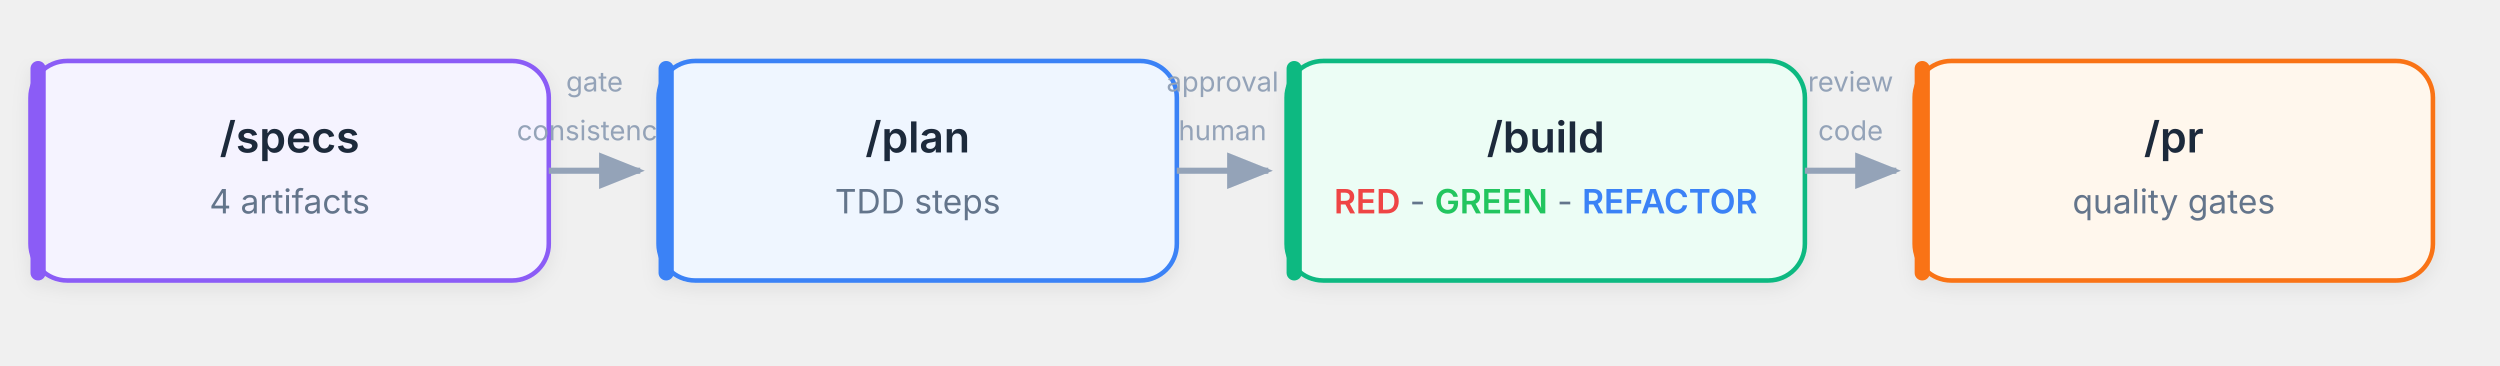
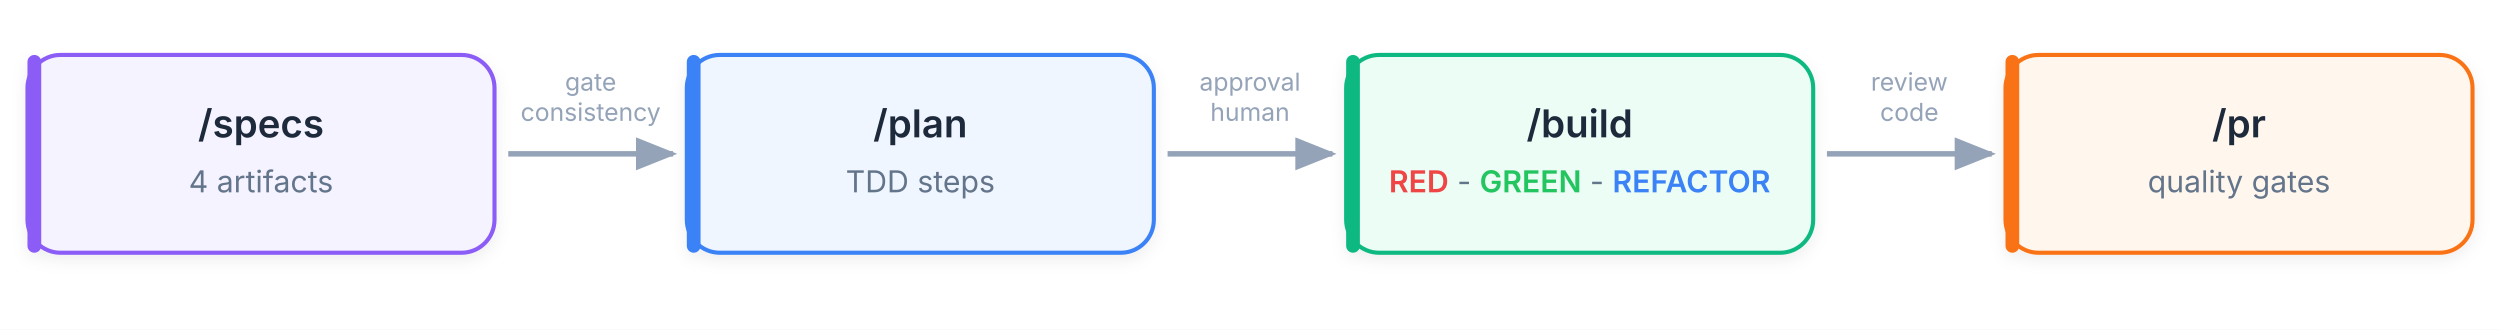
- <svg xmlns="http://www.w3.org/2000/svg" viewBox="0 0 820 120" font-family="system-ui, -apple-system, 'Segoe UI', sans-serif">
+ <svg xmlns="http://www.w3.org/2000/svg" viewBox="0 0 910 120" font-family="system-ui, -apple-system, 'Segoe UI', sans-serif">
  <defs>
    <filter id="shadow" x="-4%" y="-4%" width="108%" height="116%">
      <feDropShadow dx="0" dy="2" stdDeviation="3" flood-color="#000" flood-opacity="0.07" />
    </filter>
    <marker id="arrow" viewBox="0 0 10 8" refX="9" refY="4" markerWidth="8" markerHeight="6" orient="auto-start-reverse">
      <path d="M0,0 L10,4 L0,8 Z" fill="#94A3B8" />
    </marker>
  </defs>
+   <rect width="910" height="120" fill="#ffffff" />
  <g filter="url(#shadow)">
    <rect x="10" y="20" width="170" height="72" rx="12" fill="#F5F3FF" stroke="#8B5CF6" stroke-width="1.5" />
    <rect x="10" y="20" width="5" height="72" rx="2.5" fill="#8B5CF6" />
    <text x="95" y="50" text-anchor="middle" font-size="14" font-weight="600" fill="#1E293B">/specs</text>
    <text x="95" y="70" text-anchor="middle" font-size="11" fill="#64748B">4 artifacts</text>
  </g>
-   <line x1="180" y1="56" x2="210" y2="56" stroke="#94A3B8" stroke-width="2" marker-end="url(#arrow)" />
-   <text x="195" y="46" text-anchor="middle" font-size="9" fill="#94A3B8">consistency</text>
-   <text x="195" y="30" text-anchor="middle" font-size="9" fill="#94A3B8">gate</text>
+   <line x1="185" y1="56" x2="245" y2="56" stroke="#94A3B8" stroke-width="2" marker-end="url(#arrow)" />
+   <text x="215" y="44" text-anchor="middle" font-size="9" fill="#94A3B8">consistency</text>
+   <text x="215" y="33" text-anchor="middle" font-size="9" fill="#94A3B8">gate</text>
  <g filter="url(#shadow)">
-     <rect x="216" y="20" width="170" height="72" rx="12" fill="#EFF6FF" stroke="#3B82F6" stroke-width="1.5" />
-     <rect x="216" y="20" width="5" height="72" rx="2.5" fill="#3B82F6" />
-     <text x="301" y="50" text-anchor="middle" font-size="14" font-weight="600" fill="#1E293B">/plan</text>
-     <text x="301" y="70" text-anchor="middle" font-size="11" fill="#64748B">TDD steps</text>
+     <rect x="250" y="20" width="170" height="72" rx="12" fill="#EFF6FF" stroke="#3B82F6" stroke-width="1.5" />
+     <rect x="250" y="20" width="5" height="72" rx="2.5" fill="#3B82F6" />
+     <text x="335" y="50" text-anchor="middle" font-size="14" font-weight="600" fill="#1E293B">/plan</text>
+     <text x="335" y="70" text-anchor="middle" font-size="11" fill="#64748B">TDD steps</text>
  </g>
-   <line x1="386" y1="56" x2="416" y2="56" stroke="#94A3B8" stroke-width="2" marker-end="url(#arrow)" />
-   <text x="401" y="46" text-anchor="middle" font-size="9" fill="#94A3B8">human</text>
-   <text x="401" y="30" text-anchor="middle" font-size="9" fill="#94A3B8">approval</text>
+   <line x1="425" y1="56" x2="485" y2="56" stroke="#94A3B8" stroke-width="2" marker-end="url(#arrow)" />
+   <text x="455" y="44" text-anchor="middle" font-size="9" fill="#94A3B8">human</text>
+   <text x="455" y="33" text-anchor="middle" font-size="9" fill="#94A3B8">approval</text>
  <g filter="url(#shadow)">
-     <rect x="422" y="20" width="170" height="72" rx="12" fill="#ECFDF5" stroke="#10B981" stroke-width="1.5" />
-     <rect x="422" y="20" width="5" height="72" rx="2.5" fill="#10B981" />
-     <text x="507" y="50" text-anchor="middle" font-size="14" font-weight="600" fill="#1E293B">/build</text>
-     <text x="507" y="70" text-anchor="middle" font-size="11">
+     <rect x="490" y="20" width="170" height="72" rx="12" fill="#ECFDF5" stroke="#10B981" stroke-width="1.5" />
+     <rect x="490" y="20" width="5" height="72" rx="2.5" fill="#10B981" />
+     <text x="575" y="50" text-anchor="middle" font-size="14" font-weight="600" fill="#1E293B">/build</text>
+     <text x="575" y="70" text-anchor="middle" font-size="11">
      <tspan fill="#EF4444" font-weight="600">RED</tspan>
      <tspan fill="#64748B"> - </tspan>
      <tspan fill="#22C55E" font-weight="600">GREEN</tspan>
      <tspan fill="#64748B"> - </tspan>
      <tspan fill="#3B82F6" font-weight="600">REFACTOR</tspan>
    </text>
  </g>
-   <line x1="592" y1="56" x2="622" y2="56" stroke="#94A3B8" stroke-width="2" marker-end="url(#arrow)" />
-   <text x="607" y="46" text-anchor="middle" font-size="9" fill="#94A3B8">code</text>
-   <text x="607" y="30" text-anchor="middle" font-size="9" fill="#94A3B8">review</text>
+   <line x1="665" y1="56" x2="725" y2="56" stroke="#94A3B8" stroke-width="2" marker-end="url(#arrow)" />
+   <text x="695" y="44" text-anchor="middle" font-size="9" fill="#94A3B8">code</text>
+   <text x="695" y="33" text-anchor="middle" font-size="9" fill="#94A3B8">review</text>
  <g filter="url(#shadow)">
-     <rect x="628" y="20" width="170" height="72" rx="12" fill="#FFF7ED" stroke="#F97316" stroke-width="1.5" />
-     <rect x="628" y="20" width="5" height="72" rx="2.5" fill="#F97316" />
-     <text x="713" y="50" text-anchor="middle" font-size="14" font-weight="600" fill="#1E293B">/pr</text>
-     <text x="713" y="70" text-anchor="middle" font-size="11" fill="#64748B">quality gates</text>
+     <rect x="730" y="20" width="170" height="72" rx="12" fill="#FFF7ED" stroke="#F97316" stroke-width="1.5" />
+     <rect x="730" y="20" width="5" height="72" rx="2.5" fill="#F97316" />
+     <text x="815" y="50" text-anchor="middle" font-size="14" font-weight="600" fill="#1E293B">/pr</text>
+     <text x="815" y="70" text-anchor="middle" font-size="11" fill="#64748B">quality gates</text>
  </g>
</svg>
